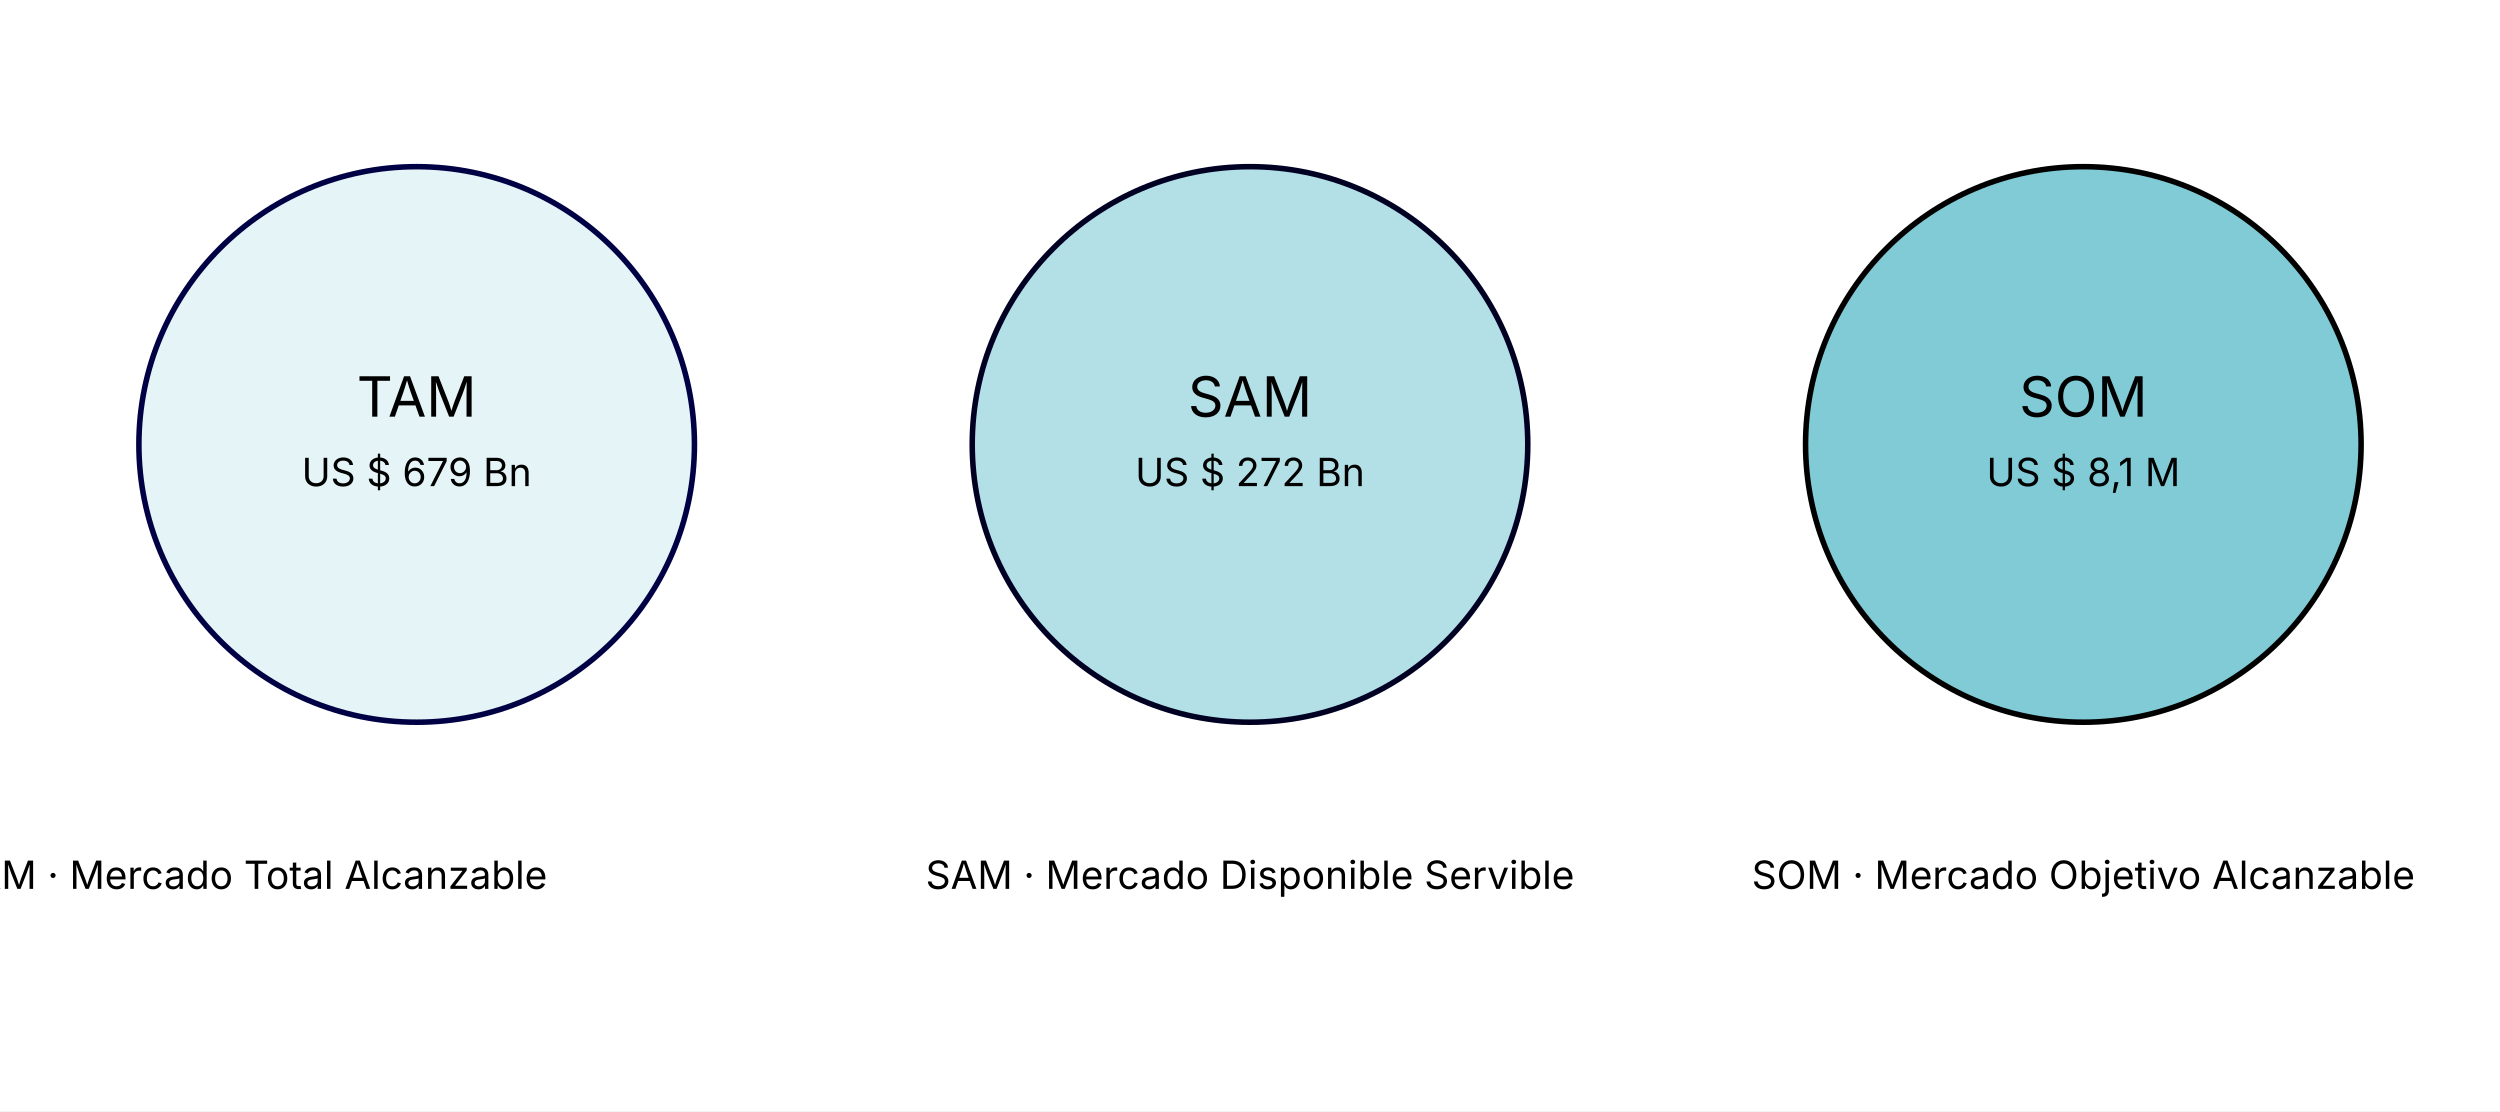
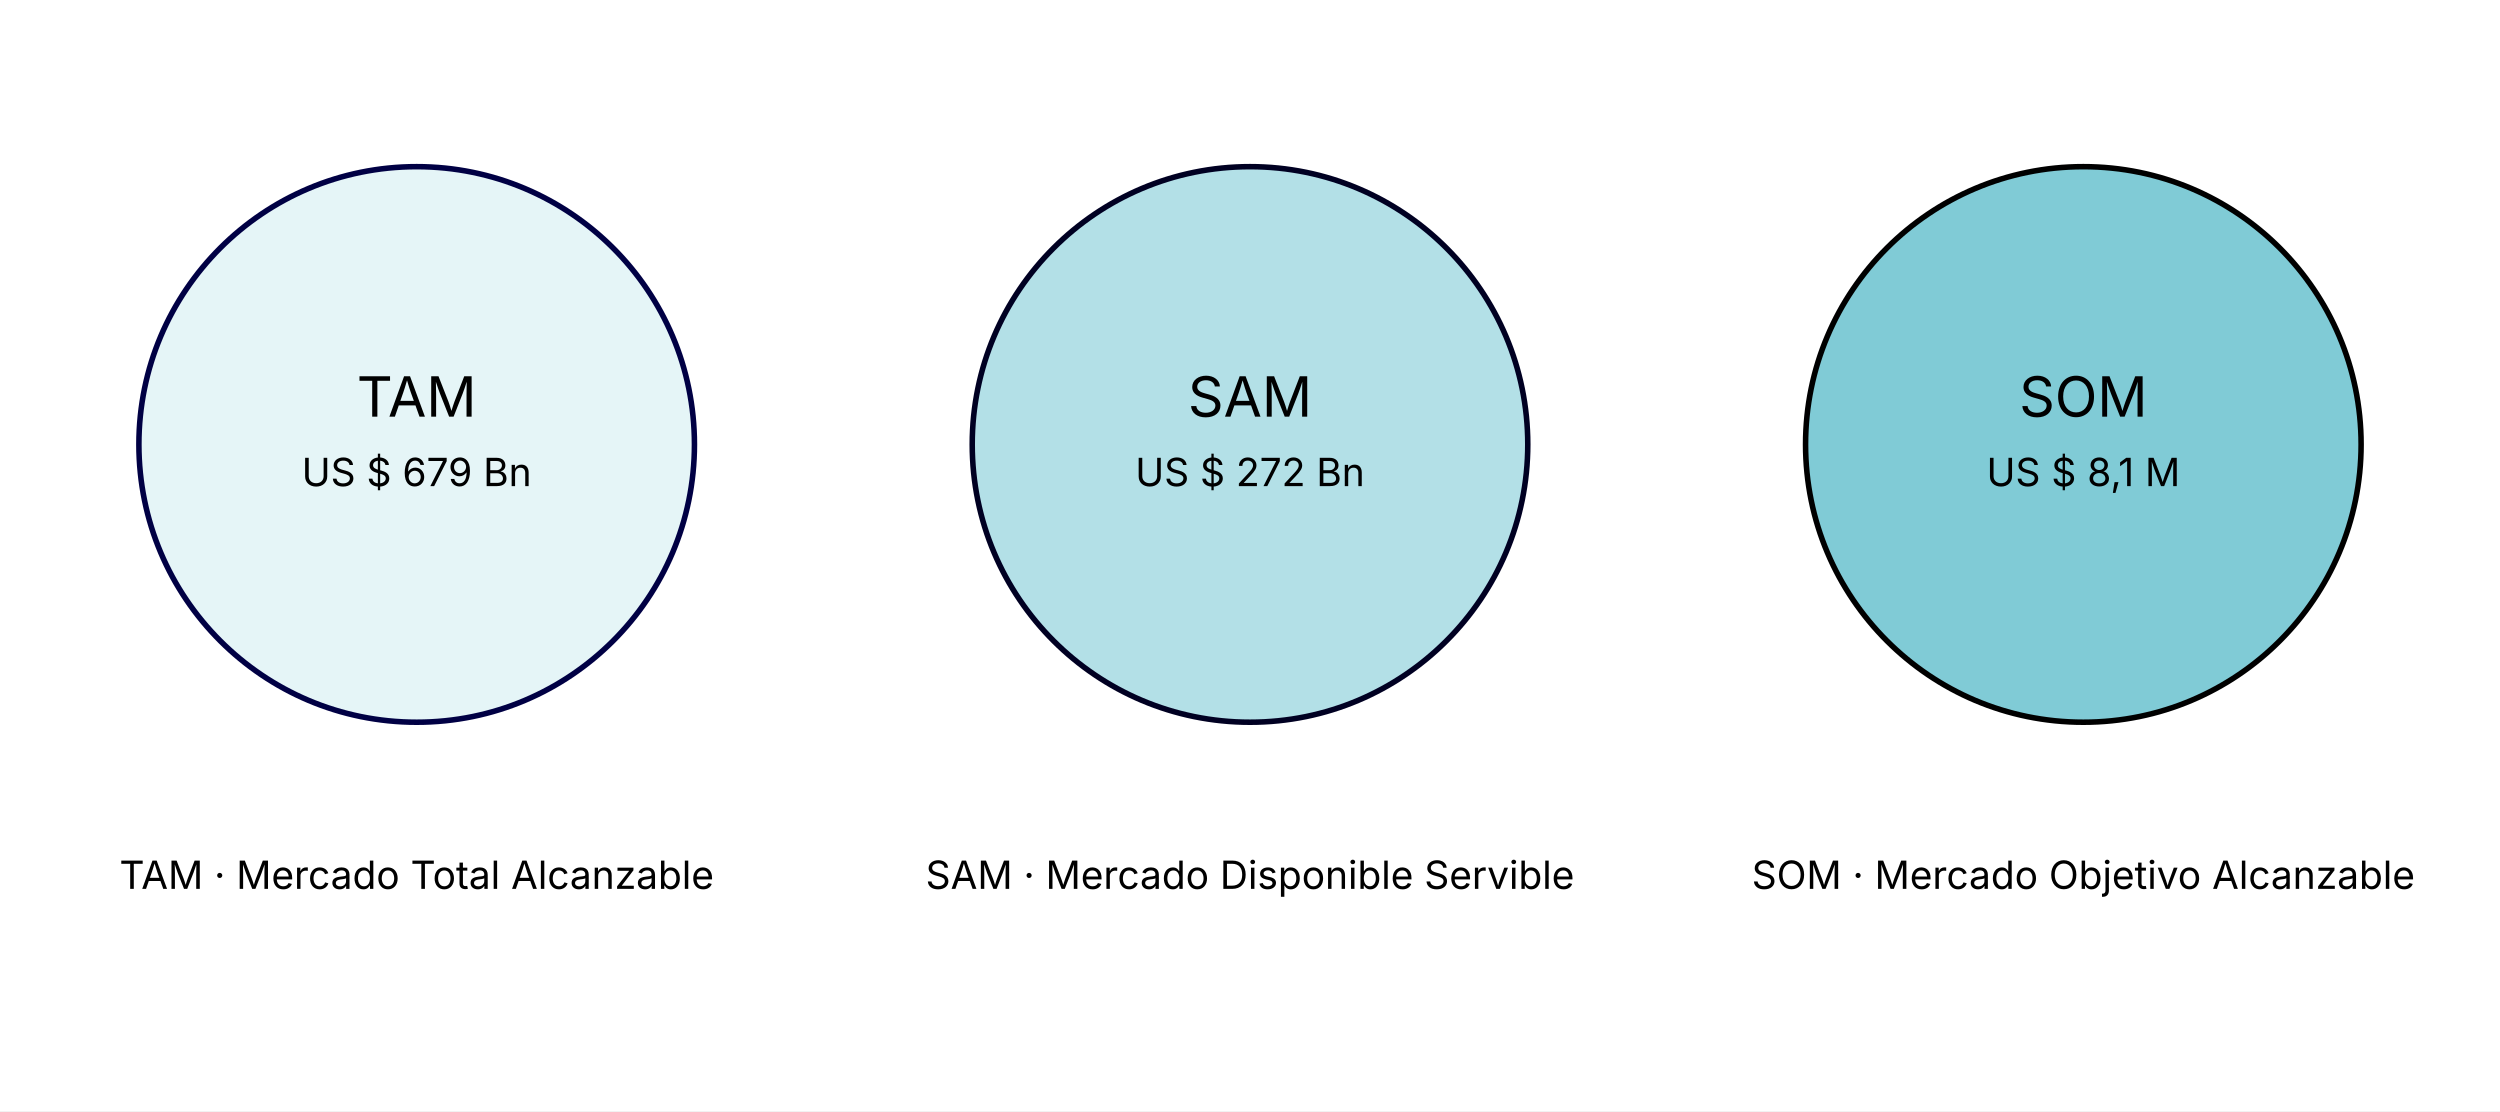
<svg xmlns="http://www.w3.org/2000/svg" width="900" height="400" viewBox="0 0 900 400" font-family="Inter, Helvetica, Arial, sans-serif">
  <rect width="100%" height="100%" fill="#FFFFFF" />
  <circle cx="150" cy="160" r="100" fill="#E5F5F7" stroke="#004" stroke-width="2" />
  <circle cx="450" cy="160" r="100" fill="#B3E0E7" stroke="#002" stroke-width="2" />
  <circle cx="750" cy="160" r="100" fill="#80CBD6" stroke="#000" stroke-width="2" />
  <text x="150" y="150" text-anchor="middle" font-size="20" fill="#000">TAM</text>
  <text x="150" y="175" text-anchor="middle" font-size="14" fill="#000">US $ 679 Bn</text>
  <text x="450" y="150" text-anchor="middle" font-size="20" fill="#000">SAM</text>
  <text x="450" y="175" text-anchor="middle" font-size="14" fill="#000">US $ 272 Bn</text>
  <text x="750" y="150" text-anchor="middle" font-size="20" fill="#000">SOM</text>
  <text x="750" y="175" text-anchor="middle" font-size="14" fill="#000">US $ 8,1 M</text>
-   <text x="90" y="320" font-size="14" fill="#000" text-anchor="middle">
+   <text x="150" y="320" font-size="14" fill="#000" text-anchor="middle">
    TAM · Mercado Total Alcanzable
  </text>
  <text x="450" y="320" font-size="14" fill="#000" text-anchor="middle">
    SAM · Mercado Disponible Servible
  </text>
  <text x="750" y="320" font-size="14" fill="#000" text-anchor="middle">
    SOM · Mercado Objetivo Alcanzable
  </text>
</svg>
